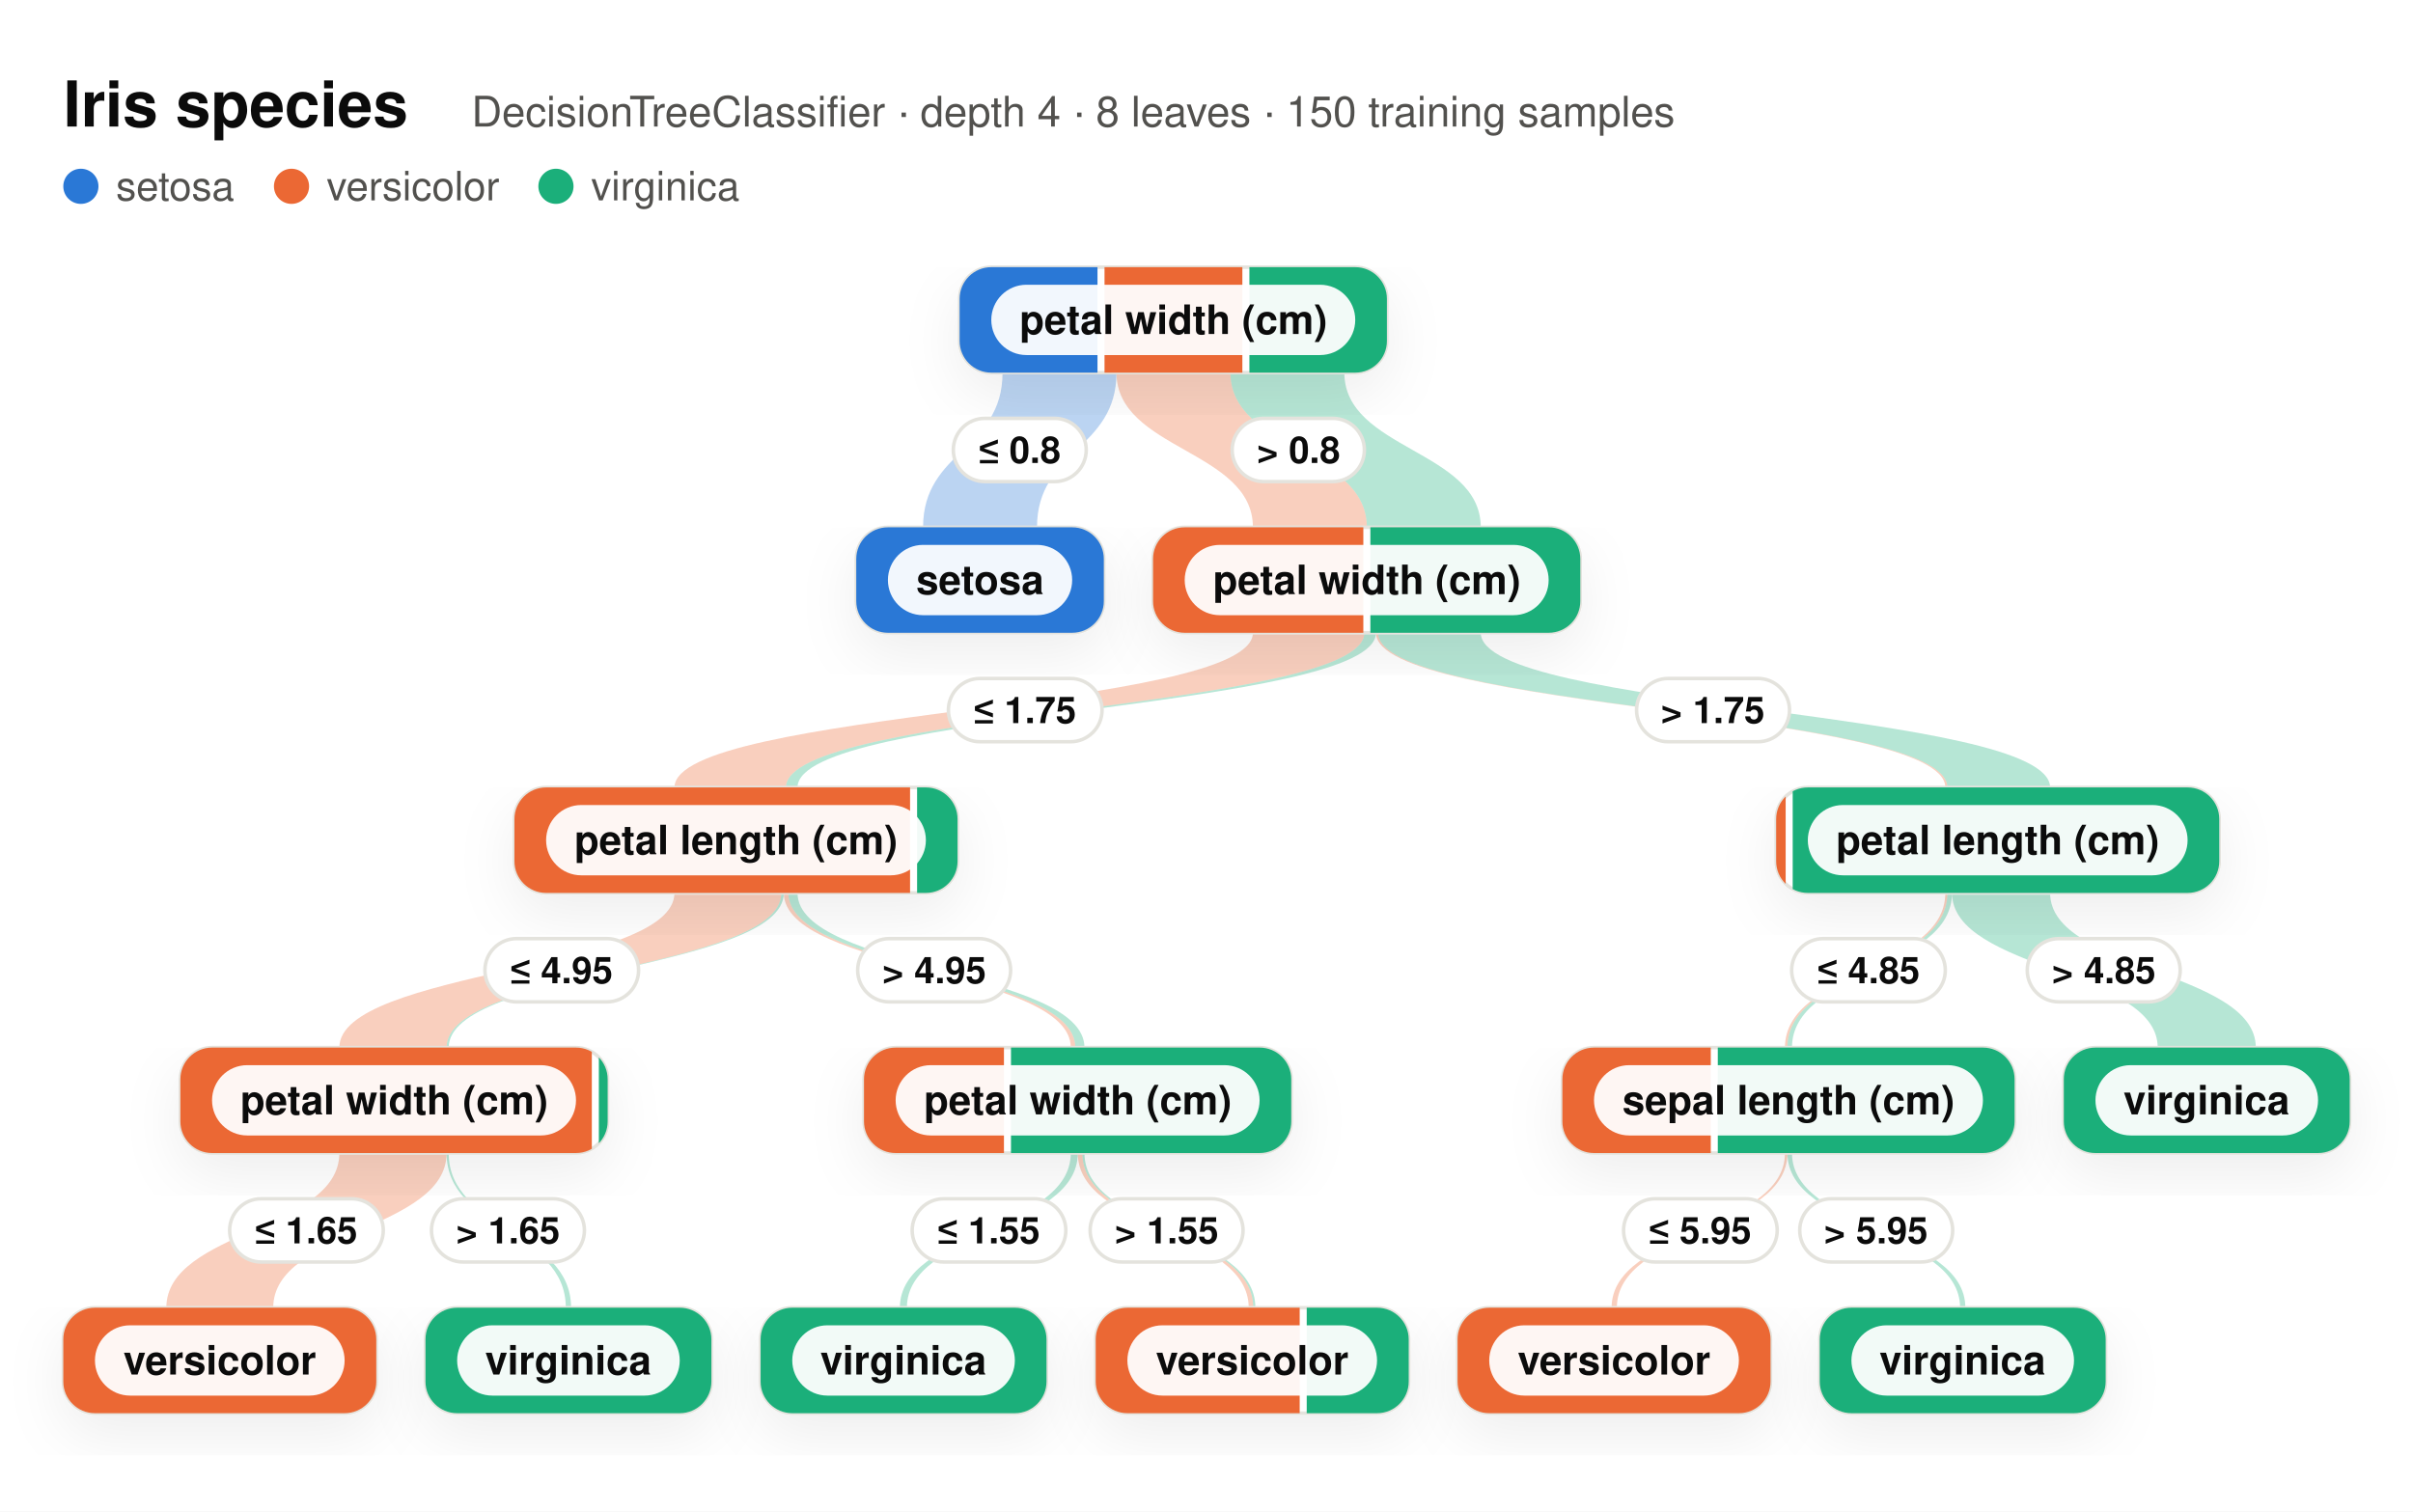
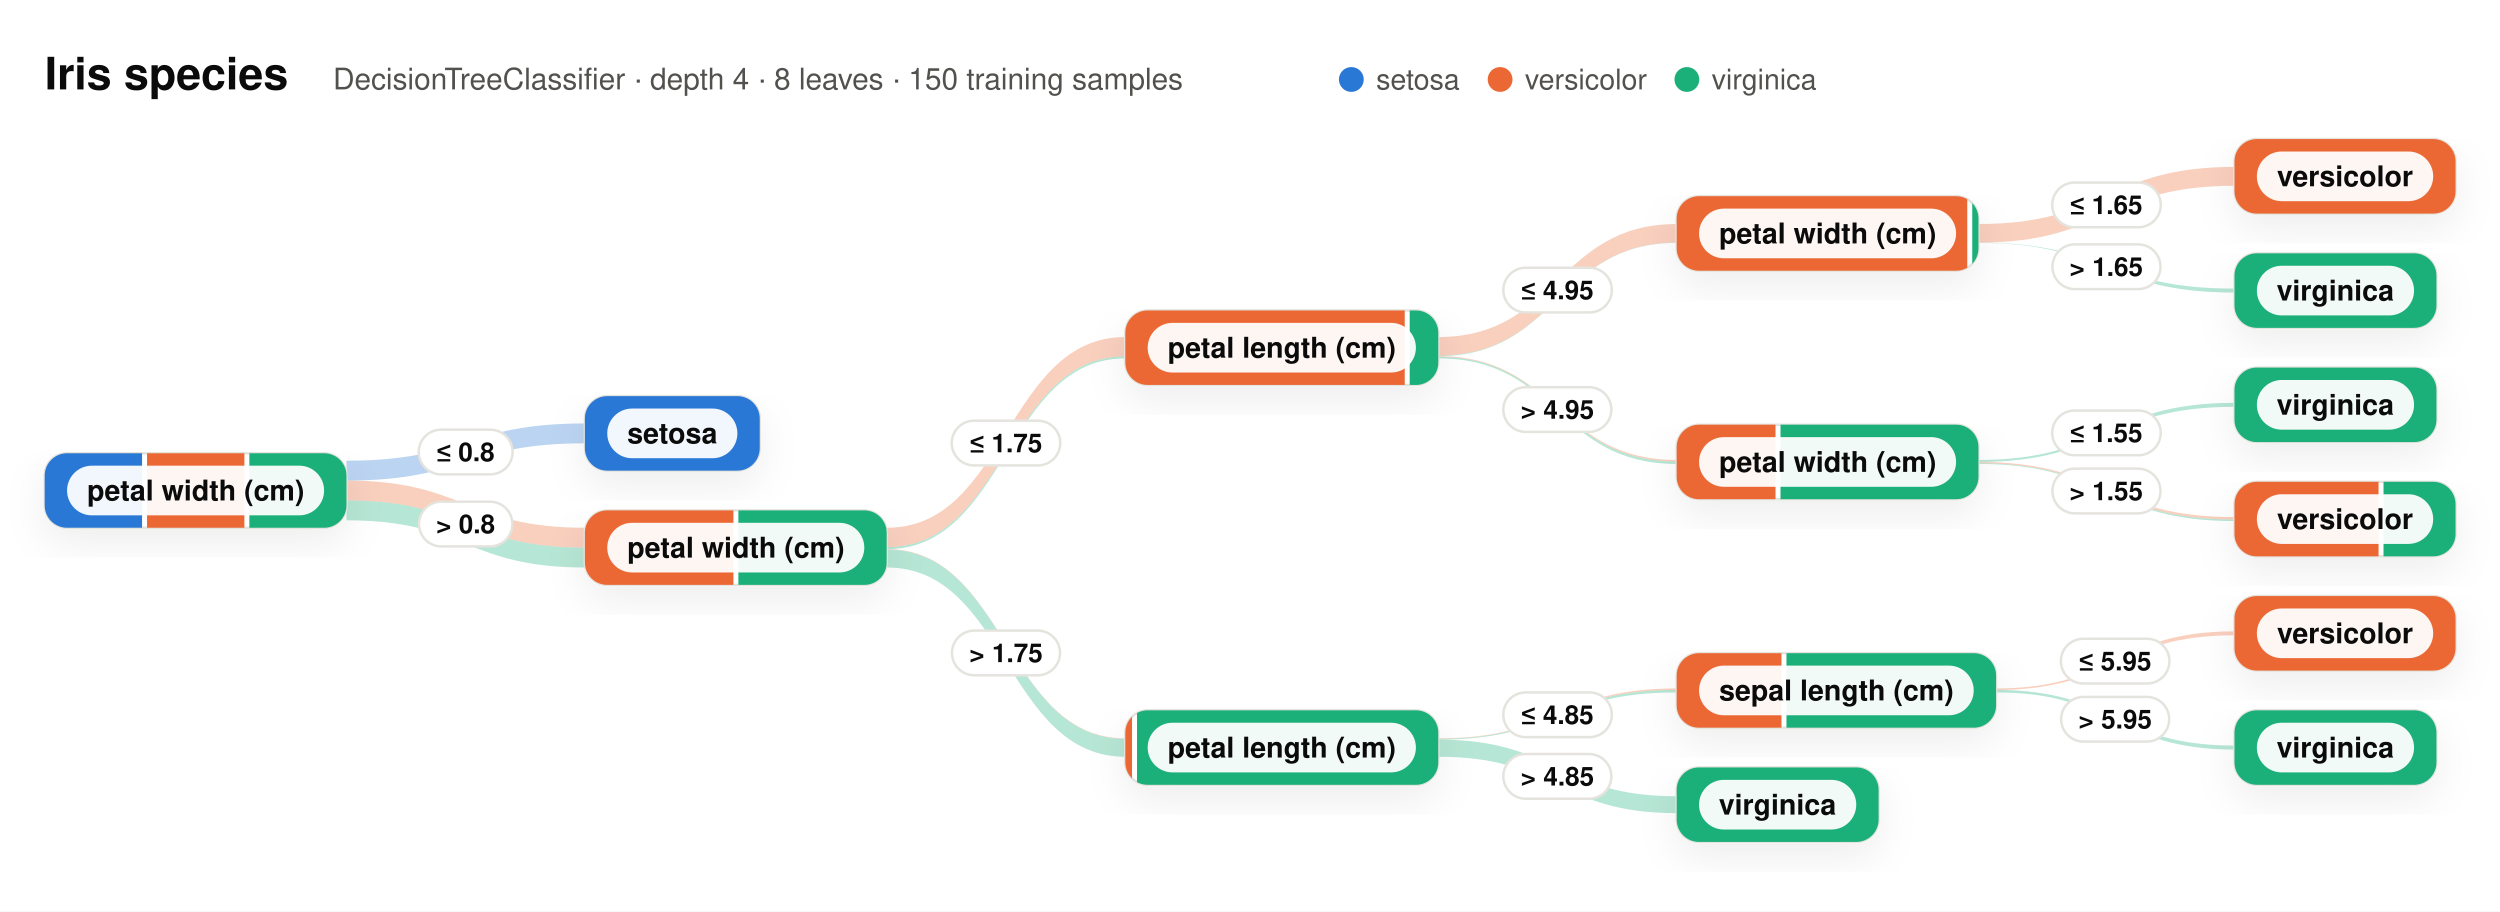
- <svg xmlns="http://www.w3.org/2000/svg" width="686.2" height="430" viewBox="0 0 686.2 430" role="img" aria-label="Iris species" font-family="Helvetica, 'Helvetica Neue', Arial, 'Nimbus Sans', 'Liberation Sans', sans-serif">
+ <svg xmlns="http://www.w3.org/2000/svg" width="1006.6" height="367" viewBox="0 0 1006.6 367" role="img" aria-label="Iris species" font-family="Helvetica, 'Helvetica Neue', Arial, 'Nimbus Sans', 'Liberation Sans', sans-serif">
  <defs>
    <filter id="dti3-sh" x="-20%" y="-20%" width="140%" height="160%">
      <feDropShadow dx="0" dy="1" stdDeviation="1" style="flood-color:#1a1a1a;flood-opacity:0.06" />
      <feDropShadow dx="0" dy="6" stdDeviation="8" style="flood-color:#1a1a1a;flood-opacity:0.07" />
    </filter>
  </defs>
  <rect width="100%" height="100%" style="fill:#ffffff" />
  <g transform="translate(18,18)">
    <text x="0" y="18" style="font-size:18px;font-weight:650;fill:#0b0b0b">Iris species</text>
    <text x="116.1" y="18" style="font-size:12px;font-weight:400;fill:#52514e">DecisionTreeClassifier  ·  depth 4  ·  8 leaves  ·  150 training samples</text>
-     <circle cx="5" cy="35" r="5" style="fill:#2a78d6" />
-     <text x="15" y="39" style="font-size:11.5px;font-weight:400;fill:#52514e">setosa</text>
-     <circle cx="64.9" cy="35" r="5" style="fill:#eb6834" />
-     <text x="74.9" y="39" style="font-size:11.5px;font-weight:400;fill:#52514e">versicolor</text>
-     <circle cx="140.1" cy="35" r="5" style="fill:#1baf7a" />
-     <text x="150.1" y="39" style="font-size:11.5px;font-weight:400;fill:#52514e">virginica</text>
+     <circle cx="526.1" cy="14" r="5" style="fill:#2a78d6" />
+     <text x="536.1" y="18" style="font-size:11.5px;font-weight:400;fill:#52514e">setosa</text>
+     <circle cx="586" cy="14" r="5" style="fill:#eb6834" />
+     <text x="596" y="18" style="font-size:11.5px;font-weight:400;fill:#52514e">versicolor</text>
+     <circle cx="661.2" cy="14" r="5" style="fill:#1baf7a" />
+     <text x="671.2" y="18" style="font-size:11.5px;font-weight:400;fill:#52514e">virginica</text>
  </g>
-   <g transform="translate(18,76)">
-     <g style="fill-opacity:0.32">
-       <path d="M267.1,30C267.1,52 244.5,52 244.5,74L276.9,74C276.9,52 299.5,52 299.5,30Z" style="fill:#2a78d6" />
-     </g>
-     <g style="fill-opacity:0.32">
-       <path d="M299.5,30C299.5,52 338.3,52 338.3,74L370.7,74C370.7,52 331.9,52 331.9,30Z" style="fill:#eb6834" />
-       <path d="M331.9,30C331.9,52 370.7,52 370.7,74L403.1,74C403.1,52 364.3,52 364.3,30Z" style="fill:#1baf7a" />
-     </g>
-     <g style="fill-opacity:0.32">
-       <path d="M338.3,104C338.3,126 173.8,126 173.8,148L205.5,148C205.5,126 370,126 370,104Z" style="fill:#eb6834" />
-       <path d="M370,104C370,126 205.5,126 205.5,148L208.8,148C208.8,126 373.3,126 373.3,104Z" style="fill:#1baf7a" />
-     </g>
-     <g style="fill-opacity:0.32">
-       <path d="M373.3,104C373.3,126 535.2,126 535.2,148L535.8,148C535.8,126 373.9,126 373.9,104Z" style="fill:#eb6834" />
-       <path d="M373.9,104C373.9,126 535.8,126 535.8,148L565,148C565,126 403.1,126 403.1,104Z" style="fill:#1baf7a" />
-     </g>
-     <g style="fill-opacity:0.32">
-       <path d="M173.8,178C173.8,200 78.5,200 78.5,222L109,222C109,200 204.2,200 204.2,178Z" style="fill:#eb6834" />
-       <path d="M204.2,178C204.2,200 109,200 109,222L109.6,222C109.6,200 204.9,200 204.9,178Z" style="fill:#1baf7a" />
-     </g>
-     <g style="fill-opacity:0.32">
-       <path d="M204.9,178C204.9,200 286.5,200 286.5,222L287.8,222C287.8,200 206.2,200 206.2,178Z" style="fill:#eb6834" />
-       <path d="M206.2,178C206.2,200 287.8,200 287.8,222L290.4,222C290.4,200 208.8,200 208.8,178Z" style="fill:#1baf7a" />
-     </g>
-     <g style="fill-opacity:0.32">
-       <path d="M78.5,252C78.5,274 29.3,274 29.3,296L59.7,296C59.7,274 109,274 109,252Z" style="fill:#eb6834" />
-     </g>
-     <g style="fill-opacity:0.32">
-       <path d="M109,252C109,274 142.9,274 142.9,296L144.4,296C144.4,274 109.6,274 109.6,252Z" style="fill:#1baf7a" />
-     </g>
-     <g style="fill-opacity:0.32">
-       <path d="M286.5,252C286.5,274 237.9,274 237.9,296L239.9,296C239.9,274 288.5,274 288.5,252Z" style="fill:#1baf7a" />
-     </g>
-     <g style="fill-opacity:0.32">
-       <path d="M288.5,252C288.5,274 337.1,274 337.1,296L338.4,296C338.4,274 289.8,274 289.8,252Z" style="fill:#eb6834" />
-       <path d="M289.8,252C289.8,274 338.4,274 338.4,296L339,296C339,274 290.4,274 290.4,252Z" style="fill:#1baf7a" />
-     </g>
-     <g style="fill-opacity:0.32">
-       <path d="M535.2,178C535.2,200 489.6,200 489.6,222L490.3,222C490.3,200 535.8,200 535.8,178Z" style="fill:#eb6834" />
-       <path d="M535.8,178C535.8,200 490.3,200 490.3,222L491.6,222C491.6,200 537.1,200 537.1,178Z" style="fill:#1baf7a" />
-     </g>
-     <g style="fill-opacity:0.32">
-       <path d="M537.1,178C537.1,200 595.6,200 595.6,222L623.5,222C623.5,200 565,200 565,178Z" style="fill:#1baf7a" />
-     </g>
-     <g style="fill-opacity:0.32">
-       <path d="M489.6,252C489.6,274 440.3,274 440.3,296L441.8,296C441.8,274 490.3,274 490.3,252Z" style="fill:#eb6834" />
-     </g>
-     <g style="fill-opacity:0.32">
-       <path d="M490.3,252C490.3,274 539.4,274 539.4,296L540.9,296C540.9,274 491.6,274 491.6,252Z" style="fill:#1baf7a" />
-     </g>
-     <g transform="translate(254.9,0)">
+   <g transform="translate(18,56)">
+     <g style="fill-opacity:0.32">
+       <path d="M121.5,129.5C169.5,129.5 169.5,114.5 217.5,114.5L217.5,122.5C169.5,122.5 169.5,137.5 121.5,137.5Z" style="fill:#2a78d6" />
+     </g>
+     <g style="fill-opacity:0.32">
+       <path d="M121.5,137.5C169.5,137.5 169.5,156.5 217.5,156.5L217.5,164.5C169.5,164.5 169.5,145.5 121.5,145.5Z" style="fill:#eb6834" />
+       <path d="M121.5,145.5C169.5,145.5 169.5,164.5 217.5,164.5L217.5,172.5C169.5,172.5 169.5,153.5 121.5,153.5Z" style="fill:#1baf7a" />
+     </g>
+     <g style="fill-opacity:0.32">
+       <path d="M339.1,156.5C387.1,156.5 387.1,79.7 435.1,79.7L435.1,87.5C387.1,87.5 387.1,164.3 339.1,164.3Z" style="fill:#eb6834" />
+       <path d="M339.1,164.3C387.1,164.3 387.1,87.5 435.1,87.5L435.1,88.3C387.1,88.3 387.1,165.1 339.1,165.1Z" style="fill:#1baf7a" />
+     </g>
+     <g style="fill-opacity:0.32">
+       <path d="M339.1,165.1C387.1,165.1 387.1,241.3 435.1,241.3L435.1,241.5C387.1,241.5 387.1,165.3 339.1,165.3Z" style="fill:#eb6834" />
+       <path d="M339.1,165.3C387.1,165.3 387.1,241.5 435.1,241.5L435.1,248.7C387.1,248.7 387.1,172.5 339.1,172.5Z" style="fill:#1baf7a" />
+     </g>
+     <g style="fill-opacity:0.32">
+       <path d="M561.1,79.7C609.1,79.7 609.1,34.2 657.1,34.2L657.1,41.7C609.1,41.7 609.1,87.2 561.1,87.2Z" style="fill:#eb6834" />
+       <path d="M561.1,87.2C609.1,87.2 609.1,41.7 657.1,41.7L657.1,41.8C609.1,41.8 609.1,87.4 561.1,87.4Z" style="fill:#1baf7a" />
+     </g>
+     <g style="fill-opacity:0.32">
+       <path d="M561.1,87.4C609.1,87.4 609.1,129.2 657.1,129.2L657.1,129.8C609.1,129.8 609.1,87.7 561.1,87.7Z" style="fill:#eb6834" />
+       <path d="M561.1,87.7C609.1,87.7 609.1,129.8 657.1,129.8L657.1,130.8C609.1,130.8 609.1,88.3 561.1,88.3Z" style="fill:#1baf7a" />
+     </g>
+     <g style="fill-opacity:0.32">
+       <path d="M778.6,34.2C830.1,34.2 830.1,11.2 881.7,11.2L881.7,18.8C830.1,18.8 830.1,41.7 778.6,41.7Z" style="fill:#eb6834" />
+     </g>
+     <g style="fill-opacity:0.32">
+       <path d="M778.6,41.7C830.1,41.7 830.1,60.2 881.7,60.2L881.7,61.8C830.1,61.8 830.1,41.8 778.6,41.8Z" style="fill:#1baf7a" />
+     </g>
+     <g style="fill-opacity:0.32">
+       <path d="M778.6,129.2C830.1,129.2 830.1,106.2 881.7,106.2L881.7,107.8C830.1,107.8 830.1,130 778.6,130Z" style="fill:#1baf7a" />
+     </g>
+     <g style="fill-opacity:0.32">
+       <path d="M778.6,130C830.1,130 830.1,152.2 881.7,152.2L881.7,153.2C830.1,153.2 830.1,130.5 778.6,130.5Z" style="fill:#eb6834" />
+       <path d="M778.6,130.5C830.1,130.5 830.1,153.2 881.7,153.2L881.7,153.8C830.1,153.8 830.1,130.8 778.6,130.8Z" style="fill:#1baf7a" />
+     </g>
+     <g style="fill-opacity:0.32">
+       <path d="M561.1,241.3C609.1,241.3 609.1,221.2 657.1,221.2L657.1,221.8C609.1,221.8 609.1,241.5 561.1,241.5Z" style="fill:#eb6834" />
+       <path d="M561.1,241.5C609.1,241.5 609.1,221.8 657.1,221.8L657.1,222.8C609.1,222.8 609.1,241.8 561.1,241.8Z" style="fill:#1baf7a" />
+     </g>
+     <g style="fill-opacity:0.32">
+       <path d="M561.1,241.8C609.1,241.8 609.1,264.6 657.1,264.6L657.1,271.4C609.1,271.4 609.1,248.7 561.1,248.7Z" style="fill:#1baf7a" />
+     </g>
+     <g style="fill-opacity:0.32">
+       <path d="M785.7,221.2C833.7,221.2 833.7,198.2 881.7,198.2L881.7,199.8C833.7,199.8 833.7,221.8 785.7,221.8Z" style="fill:#eb6834" />
+     </g>
+     <g style="fill-opacity:0.32">
+       <path d="M785.7,221.8C833.7,221.8 833.7,244.2 881.7,244.2L881.7,245.8C833.7,245.8 833.7,222.8 785.7,222.8Z" style="fill:#1baf7a" />
+     </g>
+     <g transform="translate(0,126.5)">
      <clipPath id="dti3-cs0">
        <rect width="121.5" height="30" rx="9" />
      </clipPath>
      <rect class="dti-frame" width="121.5" height="30" rx="9" filter="url(#dti3-sh)" style="fill:#ffffff;stroke:#e4e3dd;stroke-width:1" />
      <g clip-path="url(#dti3-cs0)">
        <rect x="0" width="39.2" height="30" style="fill:#2a78d6" />
        <rect x="41.2" width="39.2" height="30" style="fill:#eb6834" />
        <rect x="82.4" width="39.2" height="30" style="fill:#1baf7a" />
      </g>
      <rect x="9" y="5" width="103.5" height="20" rx="10" style="fill:#ffffff;fill-opacity:0.94" />
      <text x="60.8" y="19" text-anchor="middle" style="font-size:11.5px;font-weight:600;fill:#0b0b0b">petal width (cm)</text>
    </g>
-     <g transform="translate(225.5,74)">
+     <g transform="translate(217.5,103.5)">
      <clipPath id="dti3-cs1">
        <rect width="70.4" height="30" rx="9" />
      </clipPath>
      <rect class="dti-frame" width="70.4" height="30" rx="9" filter="url(#dti3-sh)" style="fill:#ffffff;stroke:#e4e3dd;stroke-width:1" />
      <g clip-path="url(#dti3-cs1)">
        <rect x="0" width="70.4" height="30" style="fill:#2a78d6" />
      </g>
      <rect x="9" y="5" width="52.4" height="20" rx="10" style="fill:#ffffff;fill-opacity:0.94" />
      <text x="35.2" y="19" text-anchor="middle" style="font-size:11.5px;font-weight:600;fill:#0b0b0b">setosa</text>
    </g>
-     <g transform="translate(309.9,74)">
+     <g transform="translate(217.5,149.5)">
      <clipPath id="dti3-cs2">
        <rect width="121.5" height="30" rx="9" />
      </clipPath>
      <rect class="dti-frame" width="121.5" height="30" rx="9" filter="url(#dti3-sh)" style="fill:#ffffff;stroke:#e4e3dd;stroke-width:1" />
      <g clip-path="url(#dti3-cs2)">
        <rect x="0" width="59.8" height="30" style="fill:#eb6834" />
        <rect x="61.8" width="59.8" height="30" style="fill:#1baf7a" />
      </g>
      <rect x="9" y="5" width="103.5" height="20" rx="10" style="fill:#ffffff;fill-opacity:0.94" />
      <text x="60.8" y="19" text-anchor="middle" style="font-size:11.5px;font-weight:600;fill:#0b0b0b">petal width (cm)</text>
    </g>
-     <g transform="translate(128.3,148)">
+     <g transform="translate(435.1,69)">
      <clipPath id="dti3-cs3">
        <rect width="126" height="30" rx="9" />
      </clipPath>
      <rect class="dti-frame" width="126" height="30" rx="9" filter="url(#dti3-sh)" style="fill:#ffffff;stroke:#e4e3dd;stroke-width:1" />
      <g clip-path="url(#dti3-cs3)">
        <rect x="0" width="112.5" height="30" style="fill:#eb6834" />
        <rect x="114.5" width="11.5" height="30" style="fill:#1baf7a" />
      </g>
      <rect x="9" y="5" width="108" height="20" rx="10" style="fill:#ffffff;fill-opacity:0.94" />
      <text x="63" y="19" text-anchor="middle" style="font-size:11.5px;font-weight:600;fill:#0b0b0b">petal length (cm)</text>
    </g>
-     <g transform="translate(33.3,222)">
+     <g transform="translate(657.1,23)">
      <clipPath id="dti3-cs4">
        <rect width="121.5" height="30" rx="9" />
      </clipPath>
      <rect class="dti-frame" width="121.5" height="30" rx="9" filter="url(#dti3-sh)" style="fill:#ffffff;stroke:#e4e3dd;stroke-width:1" />
      <g clip-path="url(#dti3-cs4)">
        <rect x="0" width="117" height="30" style="fill:#eb6834" />
        <rect x="119" width="2.5" height="30" style="fill:#1baf7a" />
      </g>
      <rect x="9" y="5" width="103.5" height="20" rx="10" style="fill:#ffffff;fill-opacity:0.94" />
      <text x="60.8" y="19" text-anchor="middle" style="font-size:11.5px;font-weight:600;fill:#0b0b0b">petal width (cm)</text>
    </g>
-     <g transform="translate(0,296)">
+     <g transform="translate(881.7,0)">
      <clipPath id="dti3-cs5">
        <rect width="89" height="30" rx="9" />
      </clipPath>
      <rect class="dti-frame" width="89" height="30" rx="9" filter="url(#dti3-sh)" style="fill:#ffffff;stroke:#e4e3dd;stroke-width:1" />
      <g clip-path="url(#dti3-cs5)">
        <rect x="0" width="89" height="30" style="fill:#eb6834" />
      </g>
      <rect x="9" y="5" width="71" height="20" rx="10" style="fill:#ffffff;fill-opacity:0.94" />
      <text x="44.5" y="19" text-anchor="middle" style="font-size:11.5px;font-weight:600;fill:#0b0b0b">versicolor</text>
    </g>
-     <g transform="translate(103,296)">
+     <g transform="translate(881.7,46)">
      <clipPath id="dti3-cs6">
        <rect width="81.3" height="30" rx="9" />
      </clipPath>
      <rect class="dti-frame" width="81.3" height="30" rx="9" filter="url(#dti3-sh)" style="fill:#ffffff;stroke:#e4e3dd;stroke-width:1" />
      <g clip-path="url(#dti3-cs6)">
        <rect x="0" width="81.3" height="30" style="fill:#1baf7a" />
      </g>
      <rect x="9" y="5" width="63.3" height="20" rx="10" style="fill:#ffffff;fill-opacity:0.94" />
      <text x="40.6" y="19" text-anchor="middle" style="font-size:11.5px;font-weight:600;fill:#0b0b0b">virginica</text>
    </g>
-     <g transform="translate(227.7,222)">
+     <g transform="translate(657.1,115)">
      <clipPath id="dti3-cs7">
        <rect width="121.5" height="30" rx="9" />
      </clipPath>
      <rect class="dti-frame" width="121.5" height="30" rx="9" filter="url(#dti3-sh)" style="fill:#ffffff;stroke:#e4e3dd;stroke-width:1" />
      <g clip-path="url(#dti3-cs7)">
        <rect x="0" width="39.8" height="30" style="fill:#eb6834" />
        <rect x="41.8" width="79.7" height="30" style="fill:#1baf7a" />
      </g>
      <rect x="9" y="5" width="103.5" height="20" rx="10" style="fill:#ffffff;fill-opacity:0.94" />
      <text x="60.8" y="19" text-anchor="middle" style="font-size:11.5px;font-weight:600;fill:#0b0b0b">petal width (cm)</text>
    </g>
-     <g transform="translate(198.3,296)">
+     <g transform="translate(881.7,92)">
      <clipPath id="dti3-cs8">
        <rect width="81.3" height="30" rx="9" />
      </clipPath>
      <rect class="dti-frame" width="81.3" height="30" rx="9" filter="url(#dti3-sh)" style="fill:#ffffff;stroke:#e4e3dd;stroke-width:1" />
      <g clip-path="url(#dti3-cs8)">
        <rect x="0" width="81.3" height="30" style="fill:#1baf7a" />
      </g>
      <rect x="9" y="5" width="63.3" height="20" rx="10" style="fill:#ffffff;fill-opacity:0.94" />
      <text x="40.6" y="19" text-anchor="middle" style="font-size:11.5px;font-weight:600;fill:#0b0b0b">virginica</text>
    </g>
-     <g transform="translate(293.6,296)">
+     <g transform="translate(881.7,138)">
      <clipPath id="dti3-cs9">
        <rect width="89" height="30" rx="9" />
      </clipPath>
      <rect class="dti-frame" width="89" height="30" rx="9" filter="url(#dti3-sh)" style="fill:#ffffff;stroke:#e4e3dd;stroke-width:1" />
      <g clip-path="url(#dti3-cs9)">
        <rect x="0" width="58" height="30" style="fill:#eb6834" />
        <rect x="60" width="29" height="30" style="fill:#1baf7a" />
      </g>
      <rect x="9" y="5" width="71" height="20" rx="10" style="fill:#ffffff;fill-opacity:0.94" />
      <text x="44.5" y="19" text-anchor="middle" style="font-size:11.5px;font-weight:600;fill:#0b0b0b">versicolor</text>
    </g>
-     <g transform="translate(487.1,148)">
+     <g transform="translate(435.1,230)">
      <clipPath id="dti3-cs10">
        <rect width="126" height="30" rx="9" />
      </clipPath>
      <rect class="dti-frame" width="126" height="30" rx="9" filter="url(#dti3-sh)" style="fill:#ffffff;stroke:#e4e3dd;stroke-width:1" />
      <g clip-path="url(#dti3-cs10)">
        <rect x="0" width="2.7" height="30" style="fill:#eb6834" />
        <rect x="4.7" width="121.3" height="30" style="fill:#1baf7a" />
      </g>
      <rect x="9" y="5" width="108" height="20" rx="10" style="fill:#ffffff;fill-opacity:0.94" />
      <text x="63" y="19" text-anchor="middle" style="font-size:11.5px;font-weight:600;fill:#0b0b0b">petal length (cm)</text>
    </g>
-     <g transform="translate(426.3,222)">
+     <g transform="translate(657.1,207)">
      <clipPath id="dti3-cs11">
        <rect width="128.6" height="30" rx="9" />
      </clipPath>
      <rect class="dti-frame" width="128.6" height="30" rx="9" filter="url(#dti3-sh)" style="fill:#ffffff;stroke:#e4e3dd;stroke-width:1" />
      <g clip-path="url(#dti3-cs11)">
        <rect x="0" width="42.2" height="30" style="fill:#eb6834" />
        <rect x="44.2" width="84.4" height="30" style="fill:#1baf7a" />
      </g>
      <rect x="9" y="5" width="110.6" height="20" rx="10" style="fill:#ffffff;fill-opacity:0.94" />
      <text x="64.3" y="19" text-anchor="middle" style="font-size:11.5px;font-weight:600;fill:#0b0b0b">sepal length (cm)</text>
    </g>
-     <g transform="translate(396.5,296)">
+     <g transform="translate(881.7,184)">
      <clipPath id="dti3-cs12">
        <rect width="89" height="30" rx="9" />
      </clipPath>
      <rect class="dti-frame" width="89" height="30" rx="9" filter="url(#dti3-sh)" style="fill:#ffffff;stroke:#e4e3dd;stroke-width:1" />
      <g clip-path="url(#dti3-cs12)">
        <rect x="0" width="89" height="30" style="fill:#eb6834" />
      </g>
      <rect x="9" y="5" width="71" height="20" rx="10" style="fill:#ffffff;fill-opacity:0.94" />
      <text x="44.5" y="19" text-anchor="middle" style="font-size:11.5px;font-weight:600;fill:#0b0b0b">versicolor</text>
    </g>
-     <g transform="translate(499.5,296)">
+     <g transform="translate(881.7,230)">
      <clipPath id="dti3-cs13">
        <rect width="81.3" height="30" rx="9" />
      </clipPath>
      <rect class="dti-frame" width="81.3" height="30" rx="9" filter="url(#dti3-sh)" style="fill:#ffffff;stroke:#e4e3dd;stroke-width:1" />
      <g clip-path="url(#dti3-cs13)">
        <rect x="0" width="81.3" height="30" style="fill:#1baf7a" />
      </g>
      <rect x="9" y="5" width="63.3" height="20" rx="10" style="fill:#ffffff;fill-opacity:0.94" />
      <text x="40.6" y="19" text-anchor="middle" style="font-size:11.5px;font-weight:600;fill:#0b0b0b">virginica</text>
    </g>
-     <g transform="translate(568.9,222)">
+     <g transform="translate(657.1,253)">
      <clipPath id="dti3-cs14">
        <rect width="81.3" height="30" rx="9" />
      </clipPath>
      <rect class="dti-frame" width="81.3" height="30" rx="9" filter="url(#dti3-sh)" style="fill:#ffffff;stroke:#e4e3dd;stroke-width:1" />
      <g clip-path="url(#dti3-cs14)">
        <rect x="0" width="81.3" height="30" style="fill:#1baf7a" />
      </g>
      <rect x="9" y="5" width="63.3" height="20" rx="10" style="fill:#ffffff;fill-opacity:0.94" />
      <text x="40.6" y="19" text-anchor="middle" style="font-size:11.5px;font-weight:600;fill:#0b0b0b">virginica</text>
    </g>
    <g class="dti-pill">
-       <rect x="253.1" y="43" width="37.8" height="18" rx="9" style="fill:#ffffff;stroke:#e4e3dd;stroke-width:1" />
-       <text x="272" y="55.7" text-anchor="middle" style="font-size:10.5px;font-weight:600;fill:#0b0b0b;font-variant-numeric:tabular-nums">≤ 0.8</text>
-     </g>
-     <g class="dti-pill">
-       <rect x="332.4" y="43" width="37.6" height="18" rx="9" style="fill:#ffffff;stroke:#e4e3dd;stroke-width:1" />
-       <text x="351.3" y="55.7" text-anchor="middle" style="font-size:10.5px;font-weight:600;fill:#0b0b0b;font-variant-numeric:tabular-nums">&gt; 0.8</text>
-     </g>
-     <g class="dti-pill">
-       <rect x="251.7" y="117" width="43.7" height="18" rx="9" style="fill:#ffffff;stroke:#e4e3dd;stroke-width:1" />
-       <text x="273.5" y="129.7" text-anchor="middle" style="font-size:10.5px;font-weight:600;fill:#0b0b0b;font-variant-numeric:tabular-nums">≤ 1.75</text>
-     </g>
-     <g class="dti-pill">
-       <rect x="447.4" y="117" width="43.5" height="18" rx="9" style="fill:#ffffff;stroke:#e4e3dd;stroke-width:1" />
-       <text x="469.1" y="129.7" text-anchor="middle" style="font-size:10.5px;font-weight:600;fill:#0b0b0b;font-variant-numeric:tabular-nums">&gt; 1.75</text>
-     </g>
-     <g class="dti-pill">
-       <rect x="119.9" y="191" width="43.7" height="18" rx="9" style="fill:#ffffff;stroke:#e4e3dd;stroke-width:1" />
-       <text x="141.7" y="203.7" text-anchor="middle" style="font-size:10.5px;font-weight:600;fill:#0b0b0b;font-variant-numeric:tabular-nums">≤ 4.95</text>
-     </g>
-     <g class="dti-pill">
-       <rect x="225.9" y="191" width="43.5" height="18" rx="9" style="fill:#ffffff;stroke:#e4e3dd;stroke-width:1" />
-       <text x="247.7" y="203.7" text-anchor="middle" style="font-size:10.5px;font-weight:600;fill:#0b0b0b;font-variant-numeric:tabular-nums">&gt; 4.95</text>
-     </g>
-     <g class="dti-pill">
-       <rect x="47.3" y="265" width="43.7" height="18" rx="9" style="fill:#ffffff;stroke:#e4e3dd;stroke-width:1" />
-       <text x="69.1" y="277.7" text-anchor="middle" style="font-size:10.5px;font-weight:600;fill:#0b0b0b;font-variant-numeric:tabular-nums">≤ 1.65</text>
-     </g>
-     <g class="dti-pill">
-       <rect x="104.7" y="265" width="43.5" height="18" rx="9" style="fill:#ffffff;stroke:#e4e3dd;stroke-width:1" />
-       <text x="126.5" y="277.7" text-anchor="middle" style="font-size:10.5px;font-weight:600;fill:#0b0b0b;font-variant-numeric:tabular-nums">&gt; 1.65</text>
-     </g>
-     <g class="dti-pill">
-       <rect x="241.4" y="265" width="43.7" height="18" rx="9" style="fill:#ffffff;stroke:#e4e3dd;stroke-width:1" />
-       <text x="263.2" y="277.7" text-anchor="middle" style="font-size:10.5px;font-weight:600;fill:#0b0b0b;font-variant-numeric:tabular-nums">≤ 1.55</text>
-     </g>
-     <g class="dti-pill">
-       <rect x="292" y="265" width="43.5" height="18" rx="9" style="fill:#ffffff;stroke:#e4e3dd;stroke-width:1" />
-       <text x="313.8" y="277.7" text-anchor="middle" style="font-size:10.5px;font-weight:600;fill:#0b0b0b;font-variant-numeric:tabular-nums">&gt; 1.55</text>
-     </g>
-     <g class="dti-pill">
-       <rect x="491.5" y="191" width="43.7" height="18" rx="9" style="fill:#ffffff;stroke:#e4e3dd;stroke-width:1" />
-       <text x="513.4" y="203.7" text-anchor="middle" style="font-size:10.5px;font-weight:600;fill:#0b0b0b;font-variant-numeric:tabular-nums">≤ 4.85</text>
-     </g>
-     <g class="dti-pill">
-       <rect x="558.5" y="191" width="43.5" height="18" rx="9" style="fill:#ffffff;stroke:#e4e3dd;stroke-width:1" />
-       <text x="580.3" y="203.7" text-anchor="middle" style="font-size:10.5px;font-weight:600;fill:#0b0b0b;font-variant-numeric:tabular-nums">&gt; 4.85</text>
-     </g>
-     <g class="dti-pill">
-       <rect x="443.7" y="265" width="43.7" height="18" rx="9" style="fill:#ffffff;stroke:#e4e3dd;stroke-width:1" />
-       <text x="465.5" y="277.7" text-anchor="middle" style="font-size:10.5px;font-weight:600;fill:#0b0b0b;font-variant-numeric:tabular-nums">≤ 5.95</text>
-     </g>
-     <g class="dti-pill">
-       <rect x="493.8" y="265" width="43.5" height="18" rx="9" style="fill:#ffffff;stroke:#e4e3dd;stroke-width:1" />
-       <text x="515.5" y="277.7" text-anchor="middle" style="font-size:10.5px;font-weight:600;fill:#0b0b0b;font-variant-numeric:tabular-nums">&gt; 5.95</text>
+       <rect x="150.6" y="117" width="37.8" height="18" rx="9" style="fill:#ffffff;stroke:#e4e3dd;stroke-width:1" />
+       <text x="169.5" y="129.7" text-anchor="middle" style="font-size:10.5px;font-weight:600;fill:#0b0b0b;font-variant-numeric:tabular-nums">≤ 0.8</text>
+     </g>
+     <g class="dti-pill">
+       <rect x="150.7" y="146" width="37.6" height="18" rx="9" style="fill:#ffffff;stroke:#e4e3dd;stroke-width:1" />
+       <text x="169.5" y="158.7" text-anchor="middle" style="font-size:10.5px;font-weight:600;fill:#0b0b0b;font-variant-numeric:tabular-nums">&gt; 0.8</text>
+     </g>
+     <g class="dti-pill">
+       <rect x="365.2" y="113.4" width="43.7" height="18" rx="9" style="fill:#ffffff;stroke:#e4e3dd;stroke-width:1" />
+       <text x="387.1" y="126.1" text-anchor="middle" style="font-size:10.5px;font-weight:600;fill:#0b0b0b;font-variant-numeric:tabular-nums">≤ 1.75</text>
+     </g>
+     <g class="dti-pill">
+       <rect x="365.3" y="197.9" width="43.5" height="18" rx="9" style="fill:#ffffff;stroke:#e4e3dd;stroke-width:1" />
+       <text x="387.1" y="210.6" text-anchor="middle" style="font-size:10.5px;font-weight:600;fill:#0b0b0b;font-variant-numeric:tabular-nums">&gt; 1.75</text>
+     </g>
+     <g class="dti-pill">
+       <rect x="587.3" y="51.8" width="43.7" height="18" rx="9" style="fill:#ffffff;stroke:#e4e3dd;stroke-width:1" />
+       <text x="609.1" y="64.5" text-anchor="middle" style="font-size:10.5px;font-weight:600;fill:#0b0b0b;font-variant-numeric:tabular-nums">≤ 4.95</text>
+     </g>
+     <g class="dti-pill">
+       <rect x="587.3" y="99.9" width="43.5" height="18" rx="9" style="fill:#ffffff;stroke:#e4e3dd;stroke-width:1" />
+       <text x="609.1" y="112.6" text-anchor="middle" style="font-size:10.5px;font-weight:600;fill:#0b0b0b;font-variant-numeric:tabular-nums">&gt; 4.95</text>
+     </g>
+     <g class="dti-pill">
+       <rect x="808.3" y="17.5" width="43.7" height="18" rx="9" style="fill:#ffffff;stroke:#e4e3dd;stroke-width:1" />
+       <text x="830.1" y="30.2" text-anchor="middle" style="font-size:10.5px;font-weight:600;fill:#0b0b0b;font-variant-numeric:tabular-nums">≤ 1.65</text>
+     </g>
+     <g class="dti-pill">
+       <rect x="808.4" y="42.4" width="43.5" height="18" rx="9" style="fill:#ffffff;stroke:#e4e3dd;stroke-width:1" />
+       <text x="830.1" y="55.1" text-anchor="middle" style="font-size:10.5px;font-weight:600;fill:#0b0b0b;font-variant-numeric:tabular-nums">&gt; 1.65</text>
+     </g>
+     <g class="dti-pill">
+       <rect x="808.3" y="109.3" width="43.7" height="18" rx="9" style="fill:#ffffff;stroke:#e4e3dd;stroke-width:1" />
+       <text x="830.1" y="122" text-anchor="middle" style="font-size:10.5px;font-weight:600;fill:#0b0b0b;font-variant-numeric:tabular-nums">≤ 1.55</text>
+     </g>
+     <g class="dti-pill">
+       <rect x="808.4" y="132.7" width="43.5" height="18" rx="9" style="fill:#ffffff;stroke:#e4e3dd;stroke-width:1" />
+       <text x="830.1" y="145.4" text-anchor="middle" style="font-size:10.5px;font-weight:600;fill:#0b0b0b;font-variant-numeric:tabular-nums">&gt; 1.55</text>
+     </g>
+     <g class="dti-pill">
+       <rect x="587.3" y="222.8" width="43.7" height="18" rx="9" style="fill:#ffffff;stroke:#e4e3dd;stroke-width:1" />
+       <text x="609.1" y="235.5" text-anchor="middle" style="font-size:10.5px;font-weight:600;fill:#0b0b0b;font-variant-numeric:tabular-nums">≤ 4.85</text>
+     </g>
+     <g class="dti-pill">
+       <rect x="587.3" y="247.6" width="43.5" height="18" rx="9" style="fill:#ffffff;stroke:#e4e3dd;stroke-width:1" />
+       <text x="609.1" y="260.3" text-anchor="middle" style="font-size:10.5px;font-weight:600;fill:#0b0b0b;font-variant-numeric:tabular-nums">&gt; 4.85</text>
+     </g>
+     <g class="dti-pill">
+       <rect x="811.8" y="201.2" width="43.7" height="18" rx="9" style="fill:#ffffff;stroke:#e4e3dd;stroke-width:1" />
+       <text x="833.7" y="213.9" text-anchor="middle" style="font-size:10.5px;font-weight:600;fill:#0b0b0b;font-variant-numeric:tabular-nums">≤ 5.95</text>
+     </g>
+     <g class="dti-pill">
+       <rect x="811.9" y="224.6" width="43.5" height="18" rx="9" style="fill:#ffffff;stroke:#e4e3dd;stroke-width:1" />
+       <text x="833.7" y="237.3" text-anchor="middle" style="font-size:10.5px;font-weight:600;fill:#0b0b0b;font-variant-numeric:tabular-nums">&gt; 5.95</text>
    </g>
  </g>
</svg>
